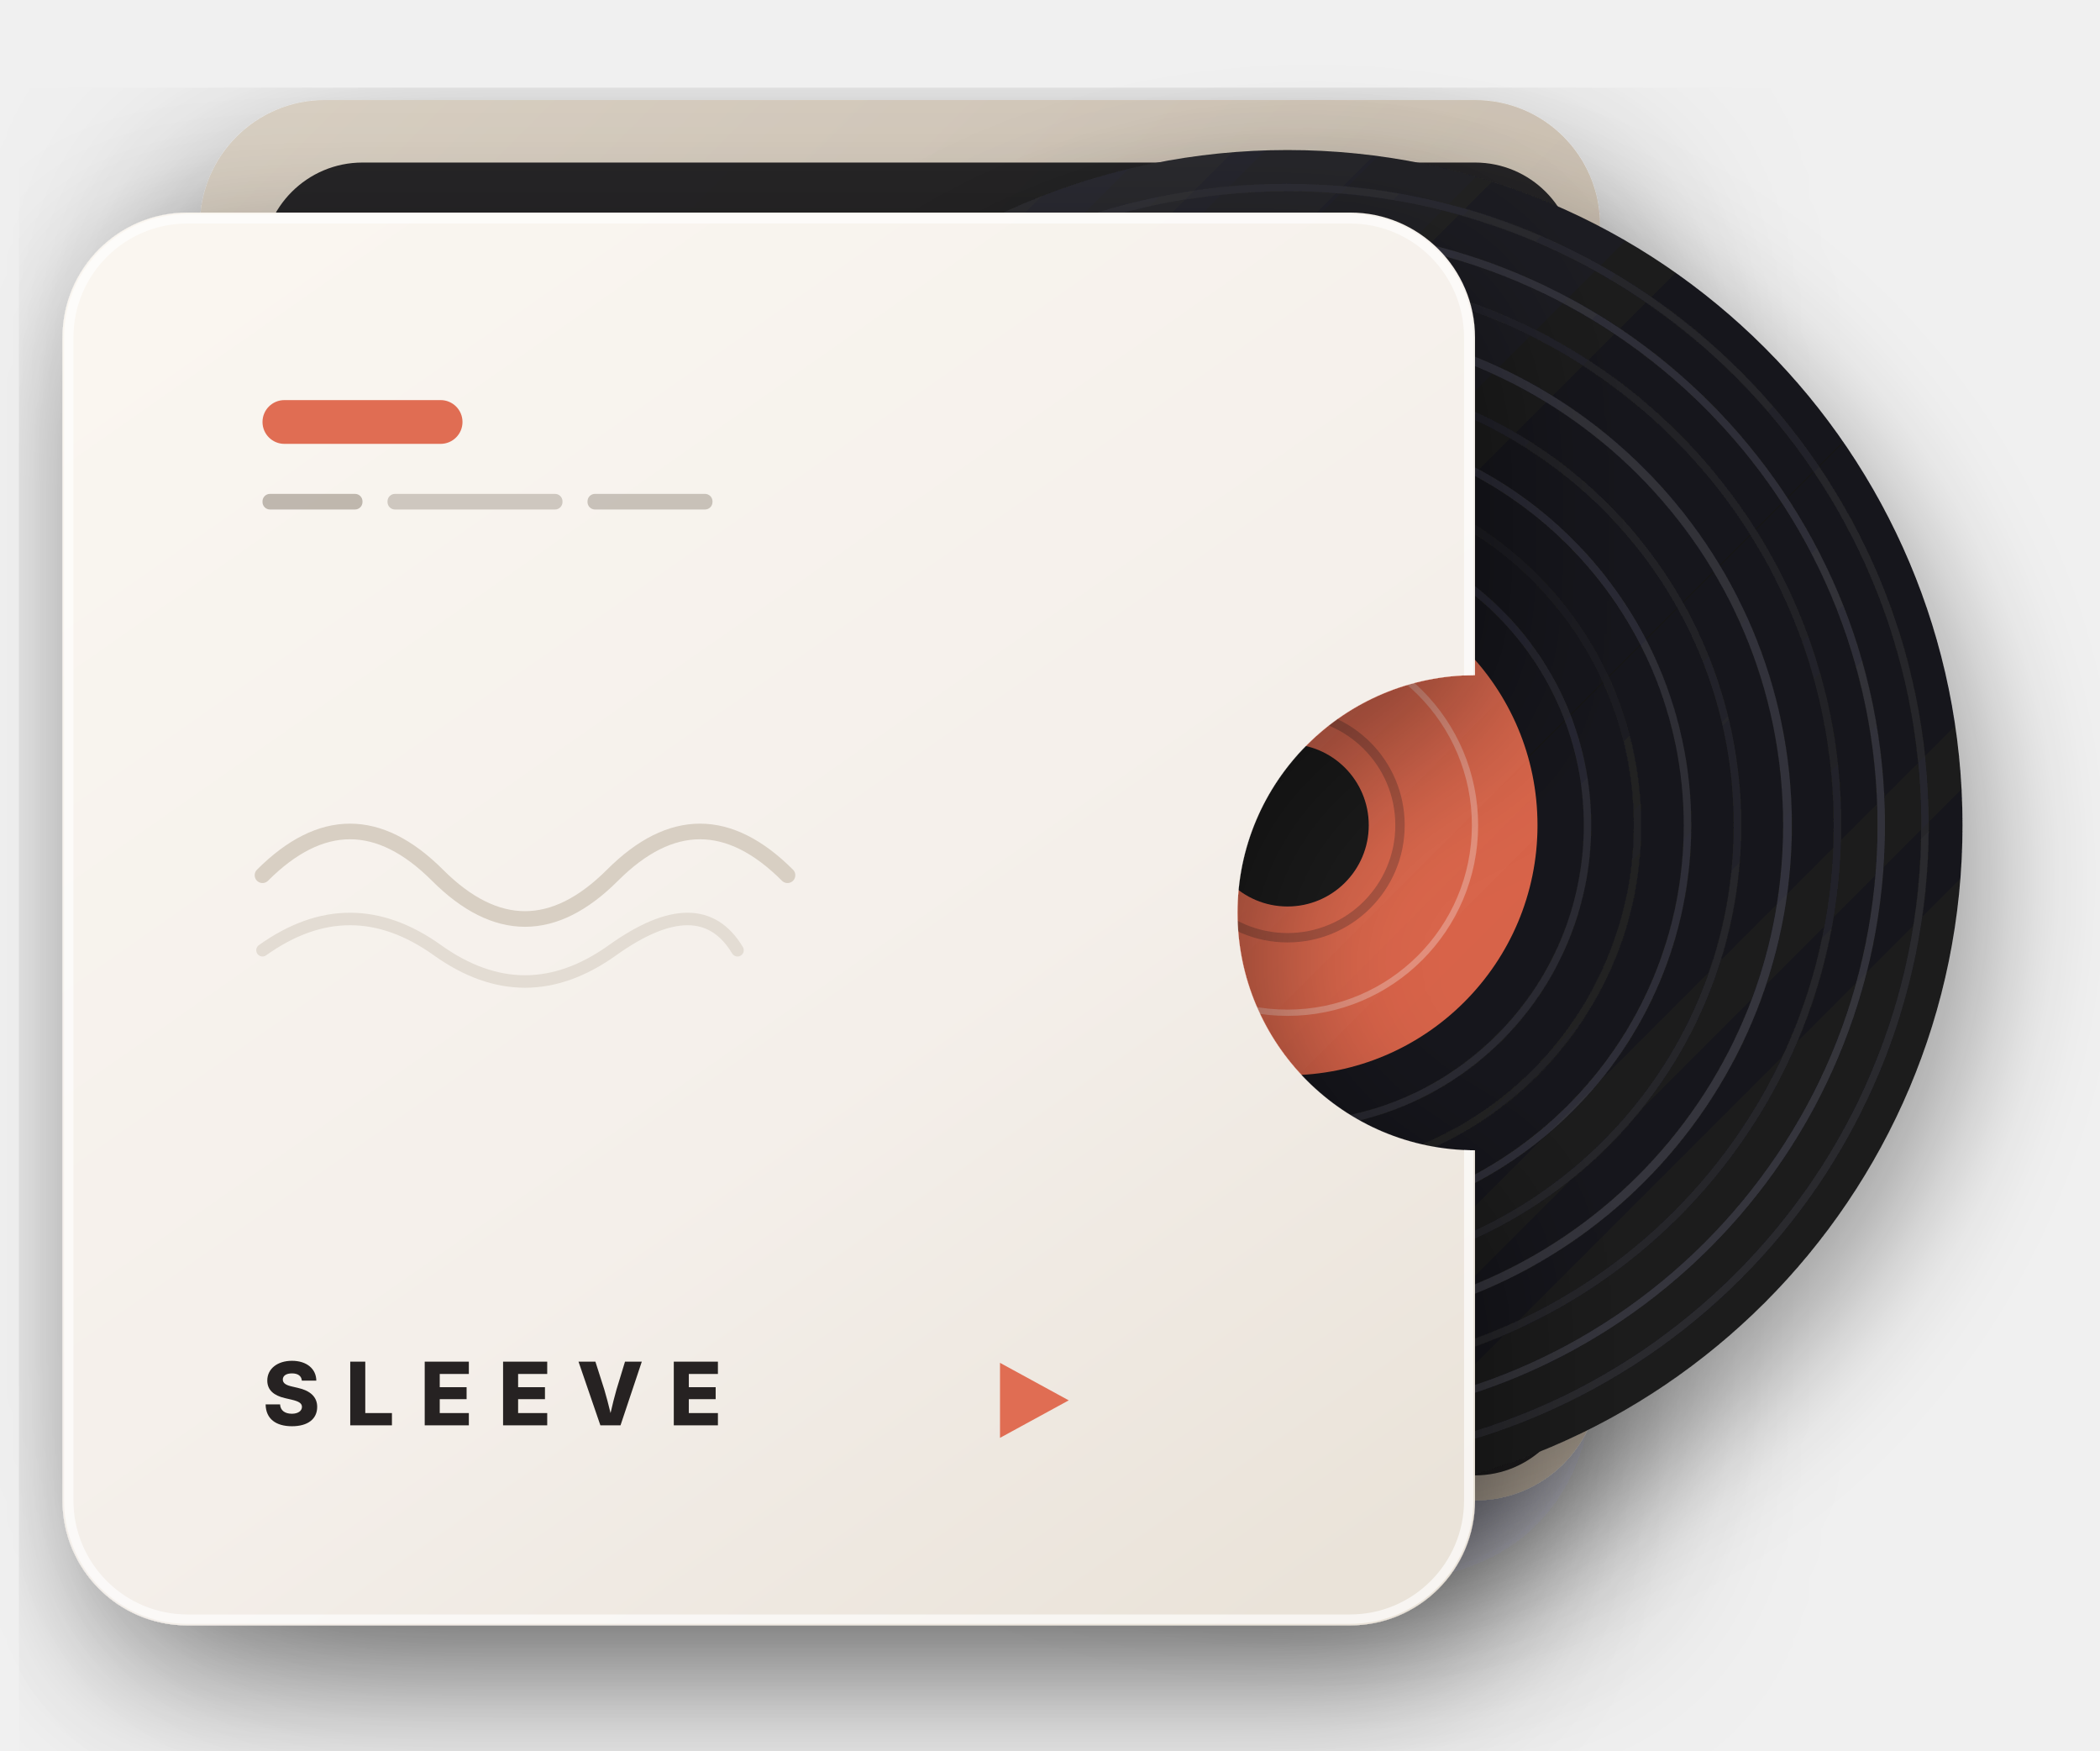
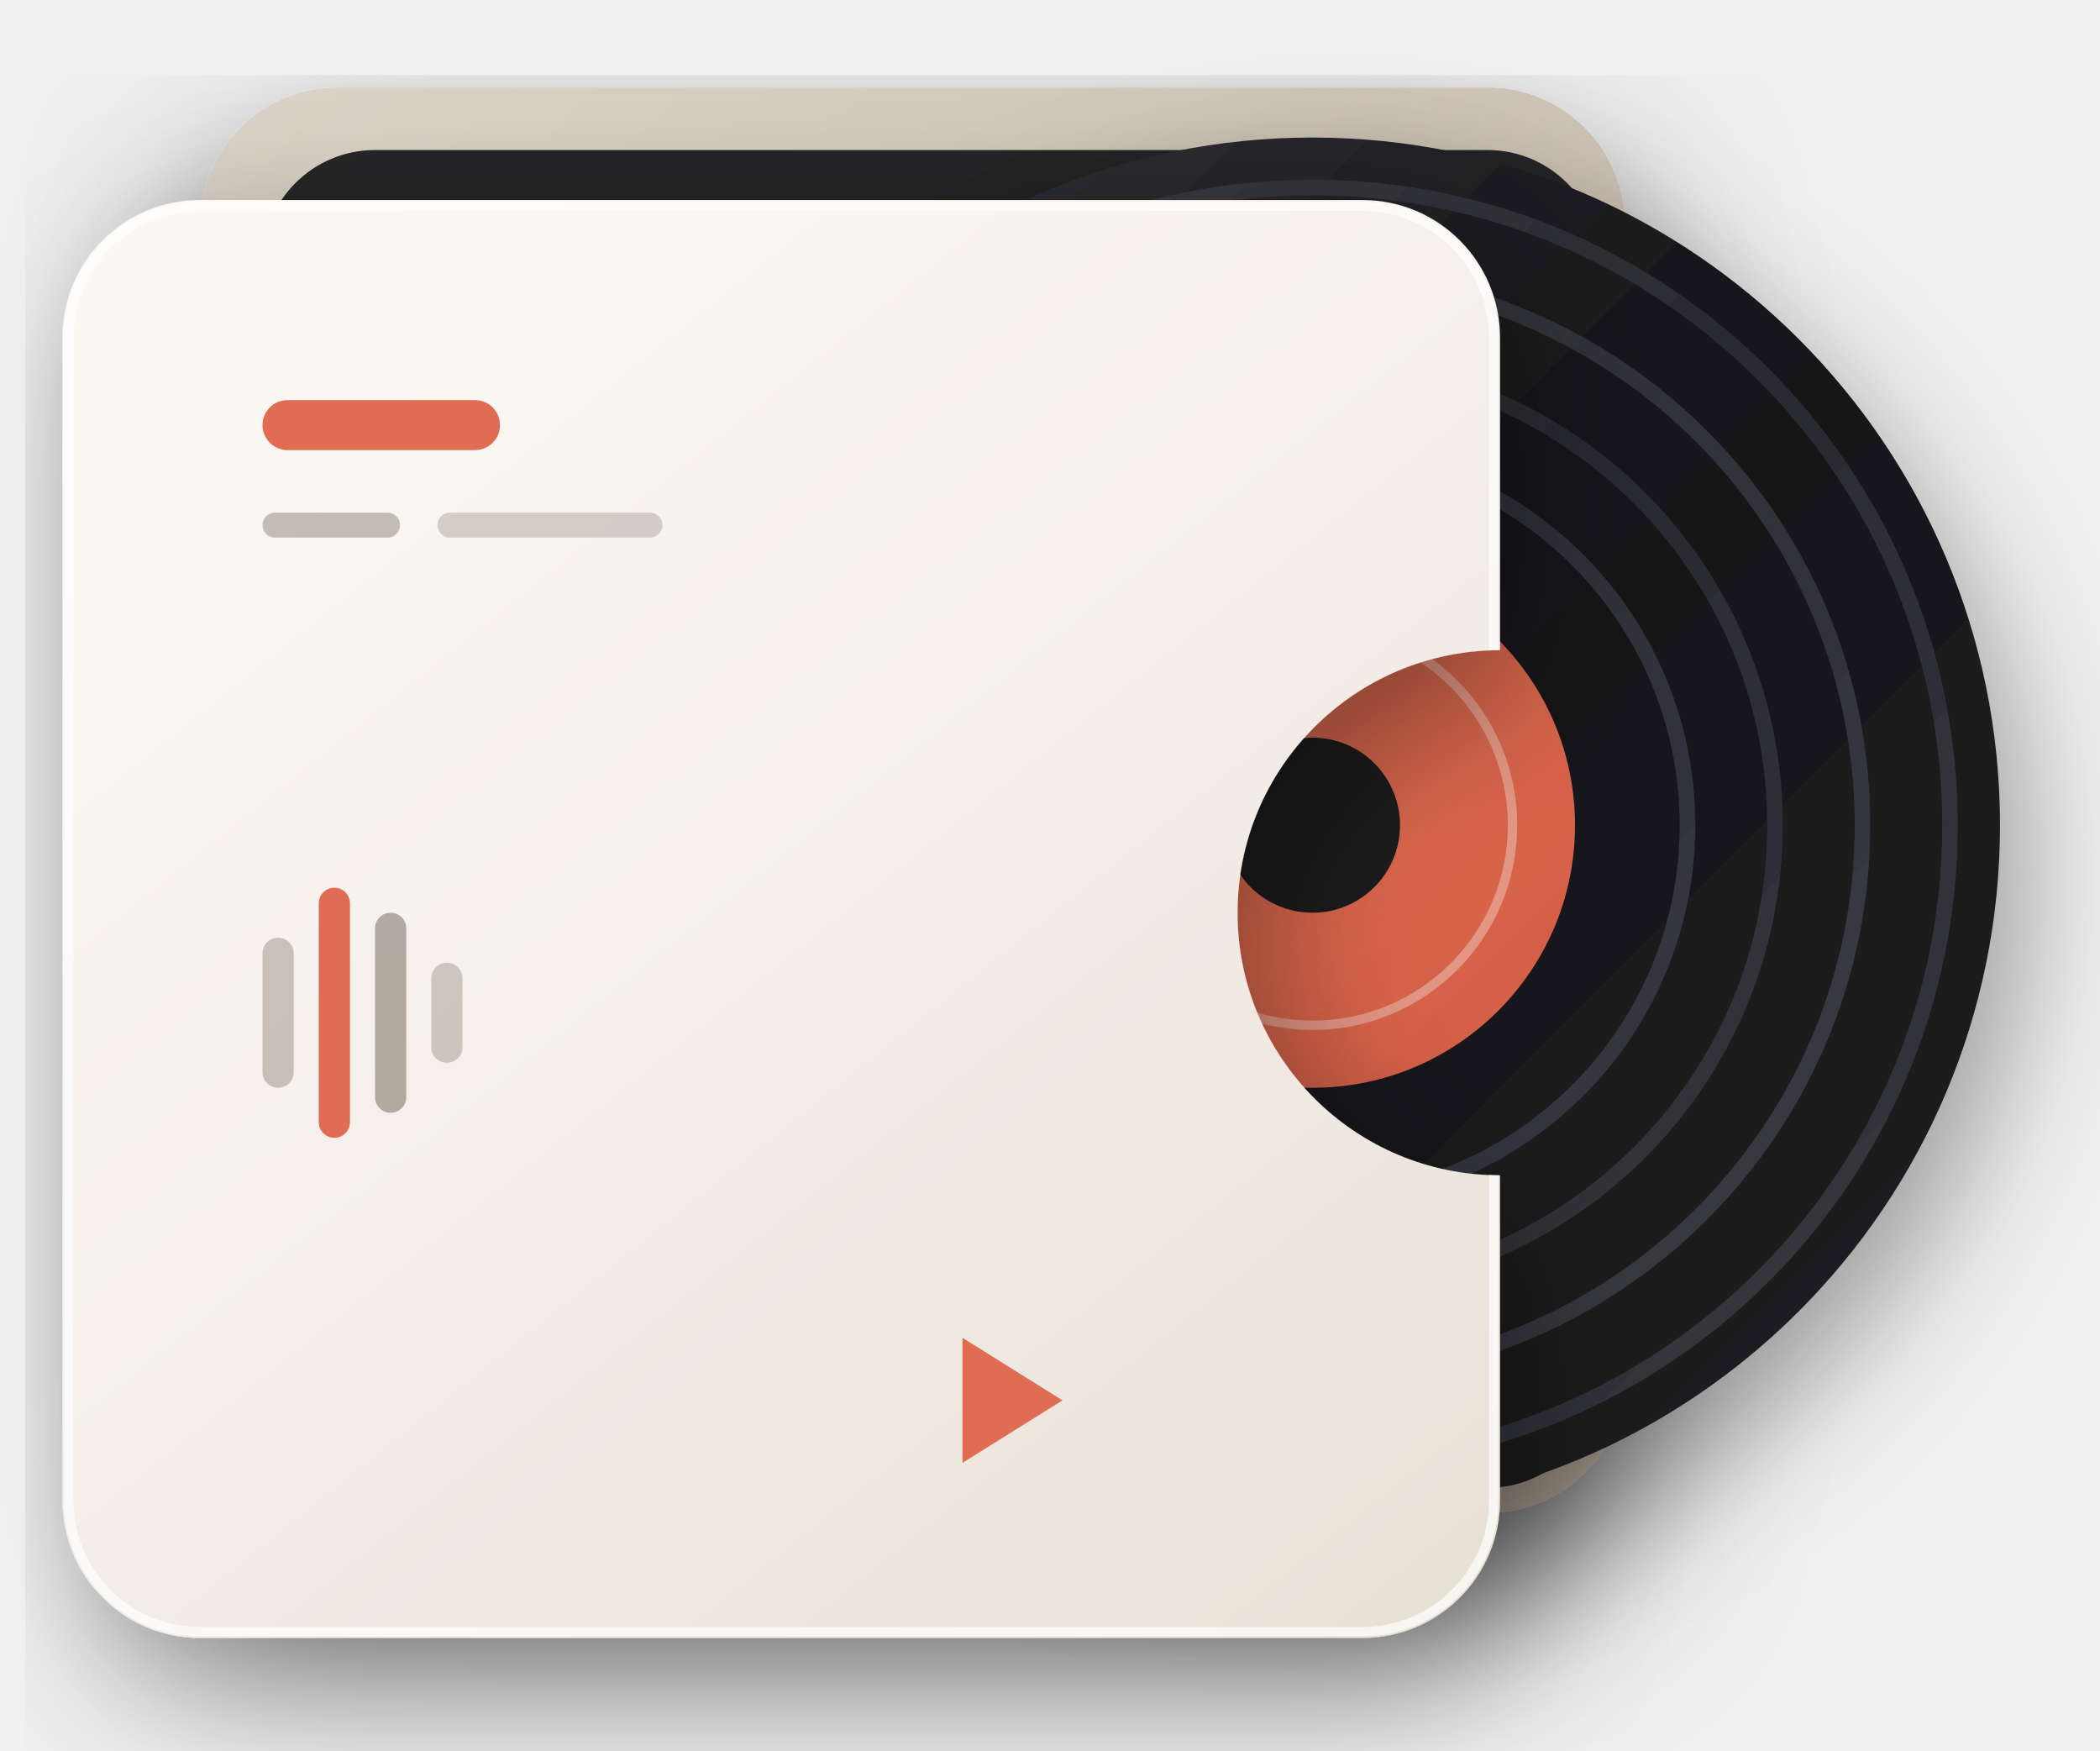
<svg xmlns="http://www.w3.org/2000/svg" viewBox="96 110 336 280" width="336" height="280">
  <defs>
    <filter id="logoBackShadow" x="-30%" y="-30%" width="160%" height="160%">
-       <feDropShadow dx="0" dy="14" stdDeviation="16" flood-color="#070709" flood-opacity="0.55" />
+       <feDropShadow dx="0" dy="12" stdDeviation="14" flood-color="#050507" flood-opacity="0.5" />
    </filter>
    <filter id="logoFrontShadow" x="-30%" y="-30%" width="160%" height="160%">
-       <feDropShadow dx="3" dy="8" stdDeviation="12" flood-color="#0A0A0D" flood-opacity="0.4" />
+       <feDropShadow dx="4" dy="8" stdDeviation="12" flood-color="#08080A" flood-opacity="0.4" />
    </filter>
    <filter id="logoDiscShadow" x="-30%" y="-30%" width="160%" height="160%">
      <feDropShadow dx="4" dy="8" stdDeviation="10" flood-color="#000000" flood-opacity="0.35" />
    </filter>
    <mask id="logoThumbCutout">
      <rect x="0" y="0" width="600" height="600" fill="white" />
-       <circle cx="350" cy="256" r="38" fill="black" />
+       <circle cx="352" cy="256" r="42" fill="black" />
    </mask>
-     <linearGradient id="logoFrontPaper" x1="15%" y1="0%" x2="85%" y2="100%">
-       <stop offset="0%" stop-color="#FAF6F0" />
-       <stop offset="60%" stop-color="#F4EFEA" />
-       <stop offset="100%" stop-color="#EAE3D9" />
+     <linearGradient id="logoFrontPaper" x1="10%" y1="0%" x2="90%" y2="100%">
+       <stop offset="0%" stop-color="#FCF9F5" />
+       <stop offset="50%" stop-color="#F4EFEA" />
+       <stop offset="100%" stop-color="#E8E1D6" />
    </linearGradient>
    <linearGradient id="logoBackPaper" x1="0%" y1="0%" x2="100%" y2="100%">
-       <stop offset="0%" stop-color="#D9D0C3" />
-       <stop offset="100%" stop-color="#C2B5A5" />
+       <stop offset="0%" stop-color="#DCD4C8" />
+       <stop offset="100%" stop-color="#C0B3A2" />
    </linearGradient>
    <linearGradient id="logoTerracotta" x1="0%" y1="0%" x2="100%" y2="100%">
-       <stop offset="0%" stop-color="#EA765C" />
-       <stop offset="100%" stop-color="#D35F45" />
+       <stop offset="0%" stop-color="#EB775D" />
+       <stop offset="100%" stop-color="#D15C42" />
    </linearGradient>
    <linearGradient id="logoVinyl" x1="0%" y1="0%" x2="100%" y2="100%">
-       <stop offset="0%" stop-color="#28282E" />
-       <stop offset="35%" stop-color="#1B1B1F" />
-       <stop offset="70%" stop-color="#141416" />
-       <stop offset="100%" stop-color="#101012" />
+       <stop offset="0%" stop-color="#26262C" />
+       <stop offset="40%" stop-color="#18181B" />
+       <stop offset="100%" stop-color="#111113" />
    </linearGradient>
-     <linearGradient id="logoVinylSheen" x1="0%" y1="0%" x2="100%" y2="100%">
-       <stop offset="0%" stop-color="#FFFFFF" stop-opacity="0.08" />
+     <linearGradient id="logoSheen" x1="0%" y1="0%" x2="100%" y2="100%">
+       <stop offset="0%" stop-color="#FFFFFF" stop-opacity="0.09" />
      <stop offset="45%" stop-color="#FFFFFF" stop-opacity="0.0" />
      <stop offset="55%" stop-color="#FFFFFF" stop-opacity="0.0" />
-       <stop offset="100%" stop-color="#FFFFFF" stop-opacity="0.06" />
+       <stop offset="100%" stop-color="#FFFFFF" stop-opacity="0.07" />
    </linearGradient>
  </defs>
-   <g transform="translate(-18, 0)">
-     <rect x="146" y="126" width="224" height="224" rx="20" fill="url(#logoBackPaper)" filter="url(#logoBackShadow)" />
-     <rect x="156" y="136" width="210" height="210" rx="16" fill="#131316" opacity="0.9" />
+   <g transform="translate(-16, 0)">
+     <rect x="144" y="124" width="228" height="228" rx="22" fill="url(#logoBackPaper)" filter="url(#logoBackShadow)" />
+     <rect x="154" y="134" width="214" height="214" rx="18" fill="#131316" opacity="0.9" />
    <g filter="url(#logoDiscShadow)">
-       <circle cx="320" cy="242" r="108" fill="url(#logoVinyl)" />
-       <circle cx="320" cy="242" r="102" fill="none" stroke="#2D2D34" stroke-width="1.2" opacity="0.6" />
-       <circle cx="320" cy="242" r="95" fill="none" stroke="#363640" stroke-width="1.2" opacity="0.75" />
-       <circle cx="320" cy="242" r="88" fill="none" stroke="#27272F" stroke-width="1.2" opacity="0.6" />
-       <circle cx="320" cy="242" r="80" fill="none" stroke="#3A3A46" stroke-width="1.4" opacity="0.7" />
-       <circle cx="320" cy="242" r="72" fill="none" stroke="#292931" stroke-width="1.2" opacity="0.6" />
-       <circle cx="320" cy="242" r="64" fill="none" stroke="#353540" stroke-width="1.2" opacity="0.7" />
-       <circle cx="320" cy="242" r="56" fill="none" stroke="#25252B" stroke-width="1.2" opacity="0.5" />
-       <circle cx="320" cy="242" r="48" fill="none" stroke="#32323D" stroke-width="1.2" opacity="0.6" />
-       <circle cx="320" cy="242" r="108" fill="url(#logoVinylSheen)" />
-       <circle cx="320" cy="242" r="40" fill="url(#logoTerracotta)" />
-       <circle cx="320" cy="242" r="30" fill="none" stroke="#FAF6F0" stroke-width="1" opacity="0.3" />
-       <circle cx="320" cy="242" r="18" fill="none" stroke="#1A1A1E" stroke-width="1.5" opacity="0.25" />
-       <circle cx="320" cy="242" r="13" fill="#1A1A1E" />
+       <circle cx="322" cy="242" r="110" fill="url(#logoVinyl)" />
+       <circle cx="322" cy="242" r="102" fill="none" stroke="#33333C" stroke-width="2.5" opacity="0.75" />
+       <circle cx="322" cy="242" r="88" fill="none" stroke="#383844" stroke-width="2.5" opacity="0.8" />
+       <circle cx="322" cy="242" r="74" fill="none" stroke="#33333C" stroke-width="2.5" opacity="0.75" />
+       <circle cx="322" cy="242" r="60" fill="none" stroke="#383844" stroke-width="2.5" opacity="0.8" />
+       <circle cx="322" cy="242" r="110" fill="url(#logoSheen)" />
+       <circle cx="322" cy="242" r="42" fill="url(#logoTerracotta)" />
+       <circle cx="322" cy="242" r="32" fill="none" stroke="#FAF6F0" stroke-width="1.5" opacity="0.35" />
+       <circle cx="322" cy="242" r="14" fill="#1A1A1E" />
    </g>
    <g filter="url(#logoFrontShadow)">
-       <rect x="124" y="144" width="226" height="226" rx="20" fill="url(#logoFrontPaper)" mask="url(#logoThumbCutout)" />
-       <rect x="125" y="145" width="224" height="224" rx="19" fill="none" stroke="#FFFFFF" stroke-width="1.5" opacity="0.65" mask="url(#logoThumbCutout)" />
-       <rect x="156" y="174" width="32" height="7" rx="3.5" fill="#E06D53" />
-       <rect x="156" y="189" width="16" height="2.5" rx="1.2" fill="#8F8578" opacity="0.55" />
-       <rect x="176" y="189" width="28" height="2.5" rx="1.2" fill="#8F8578" opacity="0.4" />
-       <rect x="208" y="189" width="20" height="2.5" rx="1.2" fill="#8F8578" opacity="0.45" />
-       <path d="M 156 250 Q 170 236 184 250 T 212 250 T 240 250" fill="none" stroke="#D8CFC3" stroke-width="2.5" stroke-linecap="round" />
-       <path d="M 156 262 Q 170 252 184 262 T 212 262 T 232 262" fill="none" stroke="#E3DCD3" stroke-width="2" stroke-linecap="round" />
-       <text x="156" y="338" font-family="-apple-system, BlinkMacSystemFont, 'SF Pro Display', 'Inter', 'Helvetica Neue', sans-serif" font-size="14" font-weight="800" letter-spacing="4" fill="#282420">SLEEVE</text>
-       <polygon points="274,328 274,340 285,334" fill="#E06D53" />
+       <rect x="122" y="142" width="230" height="230" rx="22" fill="url(#logoFrontPaper)" mask="url(#logoThumbCutout)" />
+       <rect x="123" y="143" width="228" height="228" rx="21" fill="none" stroke="#FFFFFF" stroke-width="1.5" opacity="0.7" mask="url(#logoThumbCutout)" />
+       <rect x="154" y="174" width="38" height="8" rx="4" fill="#E06D53" />
+       <rect x="154" y="192" width="22" height="4" rx="2" fill="#8E8477" opacity="0.5" />
+       <rect x="182" y="192" width="36" height="4" rx="2" fill="#8E8477" opacity="0.35" />
+       <g transform="translate(154, 252)">
+         <rect x="0" y="8" width="5" height="24" rx="2.5" fill="#8E8477" opacity="0.45" />
+         <rect x="9" y="0" width="5" height="40" rx="2.5" fill="#E06D53" />
+         <rect x="18" y="4" width="5" height="32" rx="2.5" fill="#8E8477" opacity="0.65" />
+         <rect x="27" y="12" width="5" height="16" rx="2.5" fill="#8E8477" opacity="0.4" />
+       </g>
+       <polygon points="266,324 266,344 282,334" fill="#E06D53" />
    </g>
  </g>
</svg>
